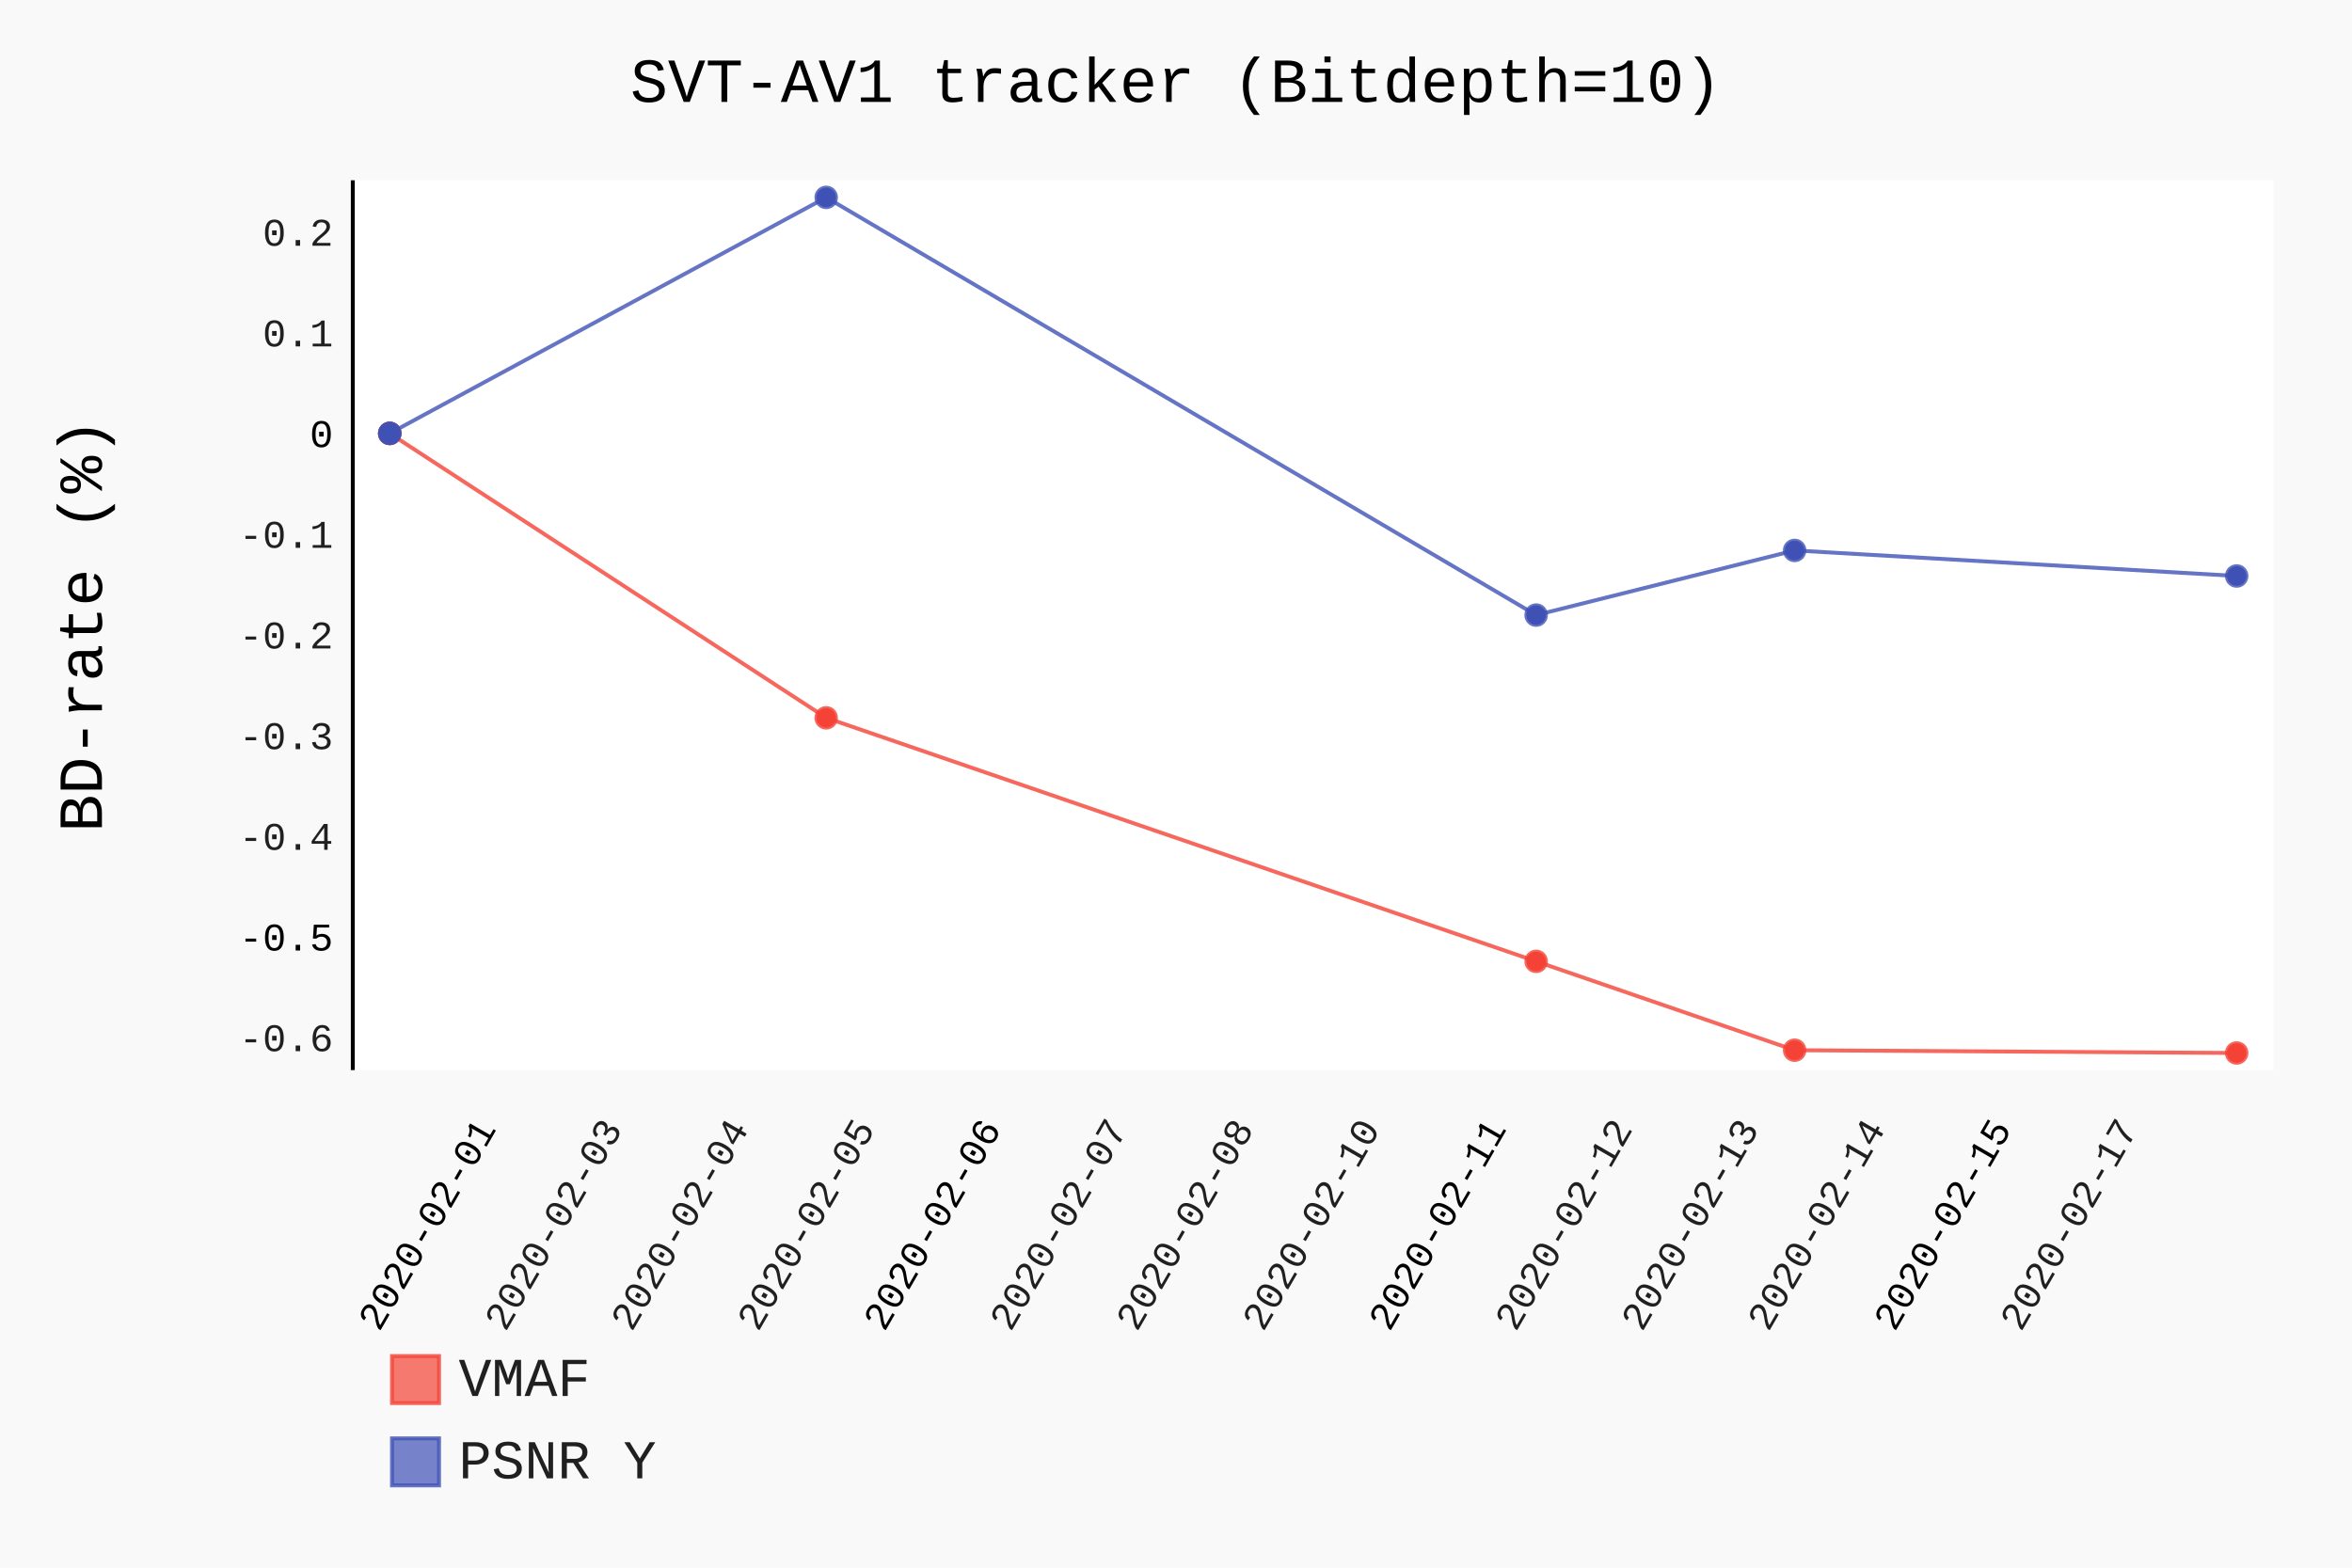
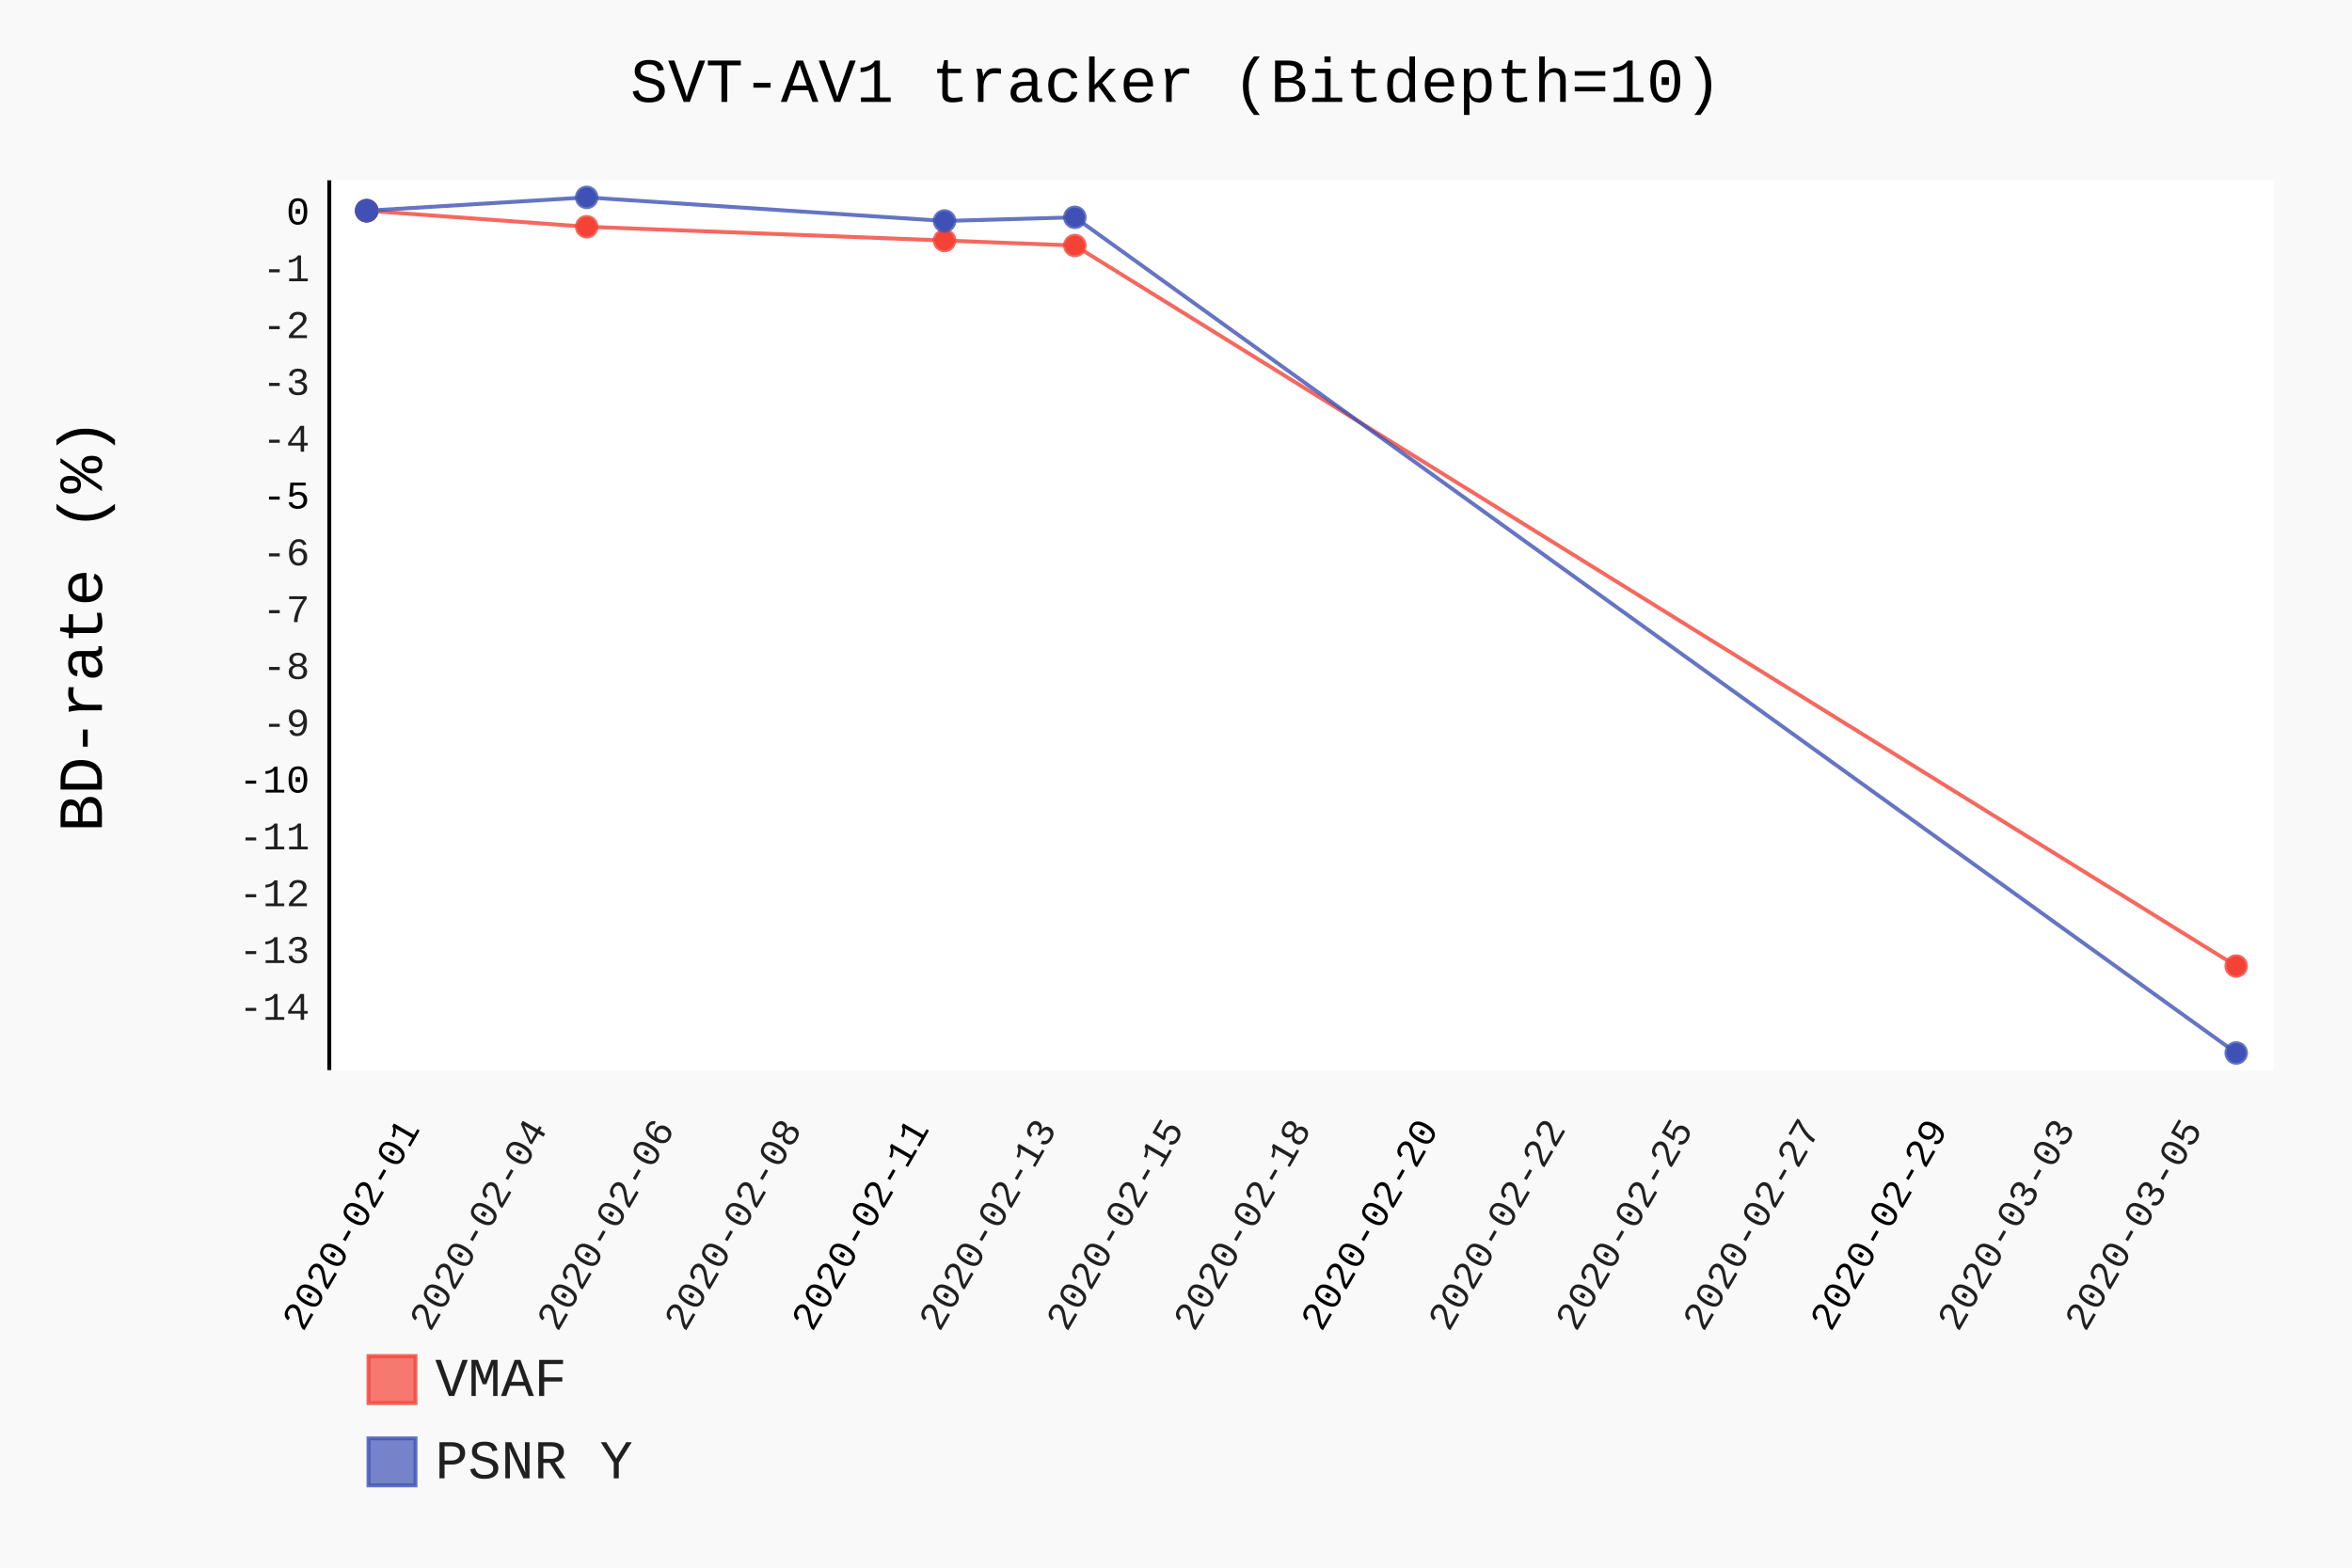
- <svg xmlns="http://www.w3.org/2000/svg" class="pygal-chart" id="chart-63c1ba88-73b0-4eb9-a142-bb1330c2b36b" viewBox="0 0 600 400">
+ <svg xmlns="http://www.w3.org/2000/svg" class="pygal-chart" id="chart-bb758fb0-3e33-465d-8c68-47b6a189a84a" viewBox="0 0 600 400">
  <defs>
-     <style type="text/css">#chart-63c1ba88-73b0-4eb9-a142-bb1330c2b36b{-webkit-user-select:none;-webkit-font-smoothing:antialiased;font-family:Consolas,"Liberation Mono",Menlo,Courier,monospace}#chart-63c1ba88-73b0-4eb9-a142-bb1330c2b36b .title{font-family:Consolas,"Liberation Mono",Menlo,Courier,monospace;font-size:16px}#chart-63c1ba88-73b0-4eb9-a142-bb1330c2b36b .legends .legend text{font-family:Consolas,"Liberation Mono",Menlo,Courier,monospace;font-size:14px}#chart-63c1ba88-73b0-4eb9-a142-bb1330c2b36b .axis text{font-family:Consolas,"Liberation Mono",Menlo,Courier,monospace;font-size:10px}#chart-63c1ba88-73b0-4eb9-a142-bb1330c2b36b .axis text.major{font-family:Consolas,"Liberation Mono",Menlo,Courier,monospace;font-size:10px}#chart-63c1ba88-73b0-4eb9-a142-bb1330c2b36b .text-overlay text.value{font-family:Consolas,"Liberation Mono",Menlo,Courier,monospace;font-size:16px}#chart-63c1ba88-73b0-4eb9-a142-bb1330c2b36b .text-overlay text.label{font-family:Consolas,"Liberation Mono",Menlo,Courier,monospace;font-size:10px}#chart-63c1ba88-73b0-4eb9-a142-bb1330c2b36b .tooltip{font-family:Consolas,"Liberation Mono",Menlo,Courier,monospace;font-size:14px}#chart-63c1ba88-73b0-4eb9-a142-bb1330c2b36b text.no_data{font-family:Consolas,"Liberation Mono",Menlo,Courier,monospace;font-size:64px}
- #chart-63c1ba88-73b0-4eb9-a142-bb1330c2b36b{background-color:rgba(249,249,249,1)}#chart-63c1ba88-73b0-4eb9-a142-bb1330c2b36b path,#chart-63c1ba88-73b0-4eb9-a142-bb1330c2b36b line,#chart-63c1ba88-73b0-4eb9-a142-bb1330c2b36b rect,#chart-63c1ba88-73b0-4eb9-a142-bb1330c2b36b circle{-webkit-transition:150ms;-moz-transition:150ms;transition:150ms}#chart-63c1ba88-73b0-4eb9-a142-bb1330c2b36b .graph &gt; .background{fill:rgba(249,249,249,1)}#chart-63c1ba88-73b0-4eb9-a142-bb1330c2b36b .plot &gt; .background{fill:rgba(255,255,255,1)}#chart-63c1ba88-73b0-4eb9-a142-bb1330c2b36b .graph{fill:rgba(0,0,0,.87)}#chart-63c1ba88-73b0-4eb9-a142-bb1330c2b36b text.no_data{fill:rgba(0,0,0,1)}#chart-63c1ba88-73b0-4eb9-a142-bb1330c2b36b .title{fill:rgba(0,0,0,1)}#chart-63c1ba88-73b0-4eb9-a142-bb1330c2b36b .legends .legend text{fill:rgba(0,0,0,.87)}#chart-63c1ba88-73b0-4eb9-a142-bb1330c2b36b .legends .legend:hover text{fill:rgba(0,0,0,1)}#chart-63c1ba88-73b0-4eb9-a142-bb1330c2b36b .axis .line{stroke:rgba(0,0,0,1)}#chart-63c1ba88-73b0-4eb9-a142-bb1330c2b36b .axis .guide.line{stroke:rgba(0,0,0,.54)}#chart-63c1ba88-73b0-4eb9-a142-bb1330c2b36b .axis .major.line{stroke:rgba(0,0,0,.87)}#chart-63c1ba88-73b0-4eb9-a142-bb1330c2b36b .axis text.major{fill:rgba(0,0,0,1)}#chart-63c1ba88-73b0-4eb9-a142-bb1330c2b36b .axis.y .guides:hover .guide.line,#chart-63c1ba88-73b0-4eb9-a142-bb1330c2b36b .line-graph .axis.x .guides:hover .guide.line,#chart-63c1ba88-73b0-4eb9-a142-bb1330c2b36b .stackedline-graph .axis.x .guides:hover .guide.line,#chart-63c1ba88-73b0-4eb9-a142-bb1330c2b36b .xy-graph .axis.x .guides:hover .guide.line{stroke:rgba(0,0,0,1)}#chart-63c1ba88-73b0-4eb9-a142-bb1330c2b36b .axis .guides:hover text{fill:rgba(0,0,0,1)}#chart-63c1ba88-73b0-4eb9-a142-bb1330c2b36b .reactive{fill-opacity:.7;stroke-opacity:.8}#chart-63c1ba88-73b0-4eb9-a142-bb1330c2b36b .ci{stroke:rgba(0,0,0,.87)}#chart-63c1ba88-73b0-4eb9-a142-bb1330c2b36b .reactive.active,#chart-63c1ba88-73b0-4eb9-a142-bb1330c2b36b .active .reactive{fill-opacity:.8;stroke-opacity:.9;stroke-width:4}#chart-63c1ba88-73b0-4eb9-a142-bb1330c2b36b .ci .reactive.active{stroke-width:1.5}#chart-63c1ba88-73b0-4eb9-a142-bb1330c2b36b .series text{fill:rgba(0,0,0,1)}#chart-63c1ba88-73b0-4eb9-a142-bb1330c2b36b .tooltip rect{fill:rgba(255,255,255,1);stroke:rgba(0,0,0,1);-webkit-transition:opacity 150ms;-moz-transition:opacity 150ms;transition:opacity 150ms}#chart-63c1ba88-73b0-4eb9-a142-bb1330c2b36b .tooltip .label{fill:rgba(0,0,0,.87)}#chart-63c1ba88-73b0-4eb9-a142-bb1330c2b36b .tooltip .label{fill:rgba(0,0,0,.87)}#chart-63c1ba88-73b0-4eb9-a142-bb1330c2b36b .tooltip .legend{font-size:.8em;fill:rgba(0,0,0,.54)}#chart-63c1ba88-73b0-4eb9-a142-bb1330c2b36b .tooltip .x_label{font-size:.6em;fill:rgba(0,0,0,1)}#chart-63c1ba88-73b0-4eb9-a142-bb1330c2b36b .tooltip .xlink{font-size:.5em;text-decoration:underline}#chart-63c1ba88-73b0-4eb9-a142-bb1330c2b36b .tooltip .value{font-size:1.5em}#chart-63c1ba88-73b0-4eb9-a142-bb1330c2b36b .bound{font-size:.5em}#chart-63c1ba88-73b0-4eb9-a142-bb1330c2b36b .max-value{font-size:.75em;fill:rgba(0,0,0,.54)}#chart-63c1ba88-73b0-4eb9-a142-bb1330c2b36b .map-element{fill:rgba(255,255,255,1);stroke:rgba(0,0,0,.54) !important}#chart-63c1ba88-73b0-4eb9-a142-bb1330c2b36b .map-element .reactive{fill-opacity:inherit;stroke-opacity:inherit}#chart-63c1ba88-73b0-4eb9-a142-bb1330c2b36b .color-0,#chart-63c1ba88-73b0-4eb9-a142-bb1330c2b36b .color-0 a:visited{stroke:#F44336;fill:#F44336}#chart-63c1ba88-73b0-4eb9-a142-bb1330c2b36b .color-1,#chart-63c1ba88-73b0-4eb9-a142-bb1330c2b36b .color-1 a:visited{stroke:#3F51B5;fill:#3F51B5}#chart-63c1ba88-73b0-4eb9-a142-bb1330c2b36b .text-overlay .color-0 text{fill:black}#chart-63c1ba88-73b0-4eb9-a142-bb1330c2b36b .text-overlay .color-1 text{fill:black}
- #chart-63c1ba88-73b0-4eb9-a142-bb1330c2b36b text.no_data{text-anchor:middle}#chart-63c1ba88-73b0-4eb9-a142-bb1330c2b36b .guide.line{fill:none}#chart-63c1ba88-73b0-4eb9-a142-bb1330c2b36b .centered{text-anchor:middle}#chart-63c1ba88-73b0-4eb9-a142-bb1330c2b36b .title{text-anchor:middle}#chart-63c1ba88-73b0-4eb9-a142-bb1330c2b36b .legends .legend text{fill-opacity:1}#chart-63c1ba88-73b0-4eb9-a142-bb1330c2b36b .axis.x text{text-anchor:middle}#chart-63c1ba88-73b0-4eb9-a142-bb1330c2b36b .axis.x:not(.web) text[transform]{text-anchor:start}#chart-63c1ba88-73b0-4eb9-a142-bb1330c2b36b .axis.x:not(.web) text[transform].backwards{text-anchor:end}#chart-63c1ba88-73b0-4eb9-a142-bb1330c2b36b .axis.y text{text-anchor:end}#chart-63c1ba88-73b0-4eb9-a142-bb1330c2b36b .axis.y text[transform].backwards{text-anchor:start}#chart-63c1ba88-73b0-4eb9-a142-bb1330c2b36b .axis.y2 text{text-anchor:start}#chart-63c1ba88-73b0-4eb9-a142-bb1330c2b36b .axis.y2 text[transform].backwards{text-anchor:end}#chart-63c1ba88-73b0-4eb9-a142-bb1330c2b36b .axis .guide.line{stroke-dasharray:4,4}#chart-63c1ba88-73b0-4eb9-a142-bb1330c2b36b .axis .major.guide.line{stroke-dasharray:6,6}#chart-63c1ba88-73b0-4eb9-a142-bb1330c2b36b .horizontal .axis.y .guide.line,#chart-63c1ba88-73b0-4eb9-a142-bb1330c2b36b .horizontal .axis.y2 .guide.line,#chart-63c1ba88-73b0-4eb9-a142-bb1330c2b36b .vertical .axis.x .guide.line{opacity:0}#chart-63c1ba88-73b0-4eb9-a142-bb1330c2b36b .horizontal .axis.always_show .guide.line,#chart-63c1ba88-73b0-4eb9-a142-bb1330c2b36b .vertical .axis.always_show .guide.line{opacity:1 !important}#chart-63c1ba88-73b0-4eb9-a142-bb1330c2b36b .axis.y .guides:hover .guide.line,#chart-63c1ba88-73b0-4eb9-a142-bb1330c2b36b .axis.y2 .guides:hover .guide.line,#chart-63c1ba88-73b0-4eb9-a142-bb1330c2b36b .axis.x .guides:hover .guide.line{opacity:1}#chart-63c1ba88-73b0-4eb9-a142-bb1330c2b36b .axis .guides:hover text{opacity:1}#chart-63c1ba88-73b0-4eb9-a142-bb1330c2b36b .nofill{fill:none}#chart-63c1ba88-73b0-4eb9-a142-bb1330c2b36b .subtle-fill{fill-opacity:.2}#chart-63c1ba88-73b0-4eb9-a142-bb1330c2b36b .dot{stroke-width:1px;fill-opacity:1}#chart-63c1ba88-73b0-4eb9-a142-bb1330c2b36b .dot.active{stroke-width:5px}#chart-63c1ba88-73b0-4eb9-a142-bb1330c2b36b .dot.negative{fill:transparent}#chart-63c1ba88-73b0-4eb9-a142-bb1330c2b36b text,#chart-63c1ba88-73b0-4eb9-a142-bb1330c2b36b tspan{stroke:none !important}#chart-63c1ba88-73b0-4eb9-a142-bb1330c2b36b .series text.active{opacity:1}#chart-63c1ba88-73b0-4eb9-a142-bb1330c2b36b .tooltip rect{fill-opacity:.95;stroke-width:.5}#chart-63c1ba88-73b0-4eb9-a142-bb1330c2b36b .tooltip text{fill-opacity:1}#chart-63c1ba88-73b0-4eb9-a142-bb1330c2b36b .showable{visibility:hidden}#chart-63c1ba88-73b0-4eb9-a142-bb1330c2b36b .showable.shown{visibility:visible}#chart-63c1ba88-73b0-4eb9-a142-bb1330c2b36b .gauge-background{fill:rgba(229,229,229,1);stroke:none}#chart-63c1ba88-73b0-4eb9-a142-bb1330c2b36b .bg-lines{stroke:rgba(249,249,249,1);stroke-width:2px}</style>
+     <style type="text/css">#chart-bb758fb0-3e33-465d-8c68-47b6a189a84a{-webkit-user-select:none;-webkit-font-smoothing:antialiased;font-family:Consolas,"Liberation Mono",Menlo,Courier,monospace}#chart-bb758fb0-3e33-465d-8c68-47b6a189a84a .title{font-family:Consolas,"Liberation Mono",Menlo,Courier,monospace;font-size:16px}#chart-bb758fb0-3e33-465d-8c68-47b6a189a84a .legends .legend text{font-family:Consolas,"Liberation Mono",Menlo,Courier,monospace;font-size:14px}#chart-bb758fb0-3e33-465d-8c68-47b6a189a84a .axis text{font-family:Consolas,"Liberation Mono",Menlo,Courier,monospace;font-size:10px}#chart-bb758fb0-3e33-465d-8c68-47b6a189a84a .axis text.major{font-family:Consolas,"Liberation Mono",Menlo,Courier,monospace;font-size:10px}#chart-bb758fb0-3e33-465d-8c68-47b6a189a84a .text-overlay text.value{font-family:Consolas,"Liberation Mono",Menlo,Courier,monospace;font-size:16px}#chart-bb758fb0-3e33-465d-8c68-47b6a189a84a .text-overlay text.label{font-family:Consolas,"Liberation Mono",Menlo,Courier,monospace;font-size:10px}#chart-bb758fb0-3e33-465d-8c68-47b6a189a84a .tooltip{font-family:Consolas,"Liberation Mono",Menlo,Courier,monospace;font-size:14px}#chart-bb758fb0-3e33-465d-8c68-47b6a189a84a text.no_data{font-family:Consolas,"Liberation Mono",Menlo,Courier,monospace;font-size:64px}
+ #chart-bb758fb0-3e33-465d-8c68-47b6a189a84a{background-color:rgba(249,249,249,1)}#chart-bb758fb0-3e33-465d-8c68-47b6a189a84a path,#chart-bb758fb0-3e33-465d-8c68-47b6a189a84a line,#chart-bb758fb0-3e33-465d-8c68-47b6a189a84a rect,#chart-bb758fb0-3e33-465d-8c68-47b6a189a84a circle{-webkit-transition:150ms;-moz-transition:150ms;transition:150ms}#chart-bb758fb0-3e33-465d-8c68-47b6a189a84a .graph &gt; .background{fill:rgba(249,249,249,1)}#chart-bb758fb0-3e33-465d-8c68-47b6a189a84a .plot &gt; .background{fill:rgba(255,255,255,1)}#chart-bb758fb0-3e33-465d-8c68-47b6a189a84a .graph{fill:rgba(0,0,0,.87)}#chart-bb758fb0-3e33-465d-8c68-47b6a189a84a text.no_data{fill:rgba(0,0,0,1)}#chart-bb758fb0-3e33-465d-8c68-47b6a189a84a .title{fill:rgba(0,0,0,1)}#chart-bb758fb0-3e33-465d-8c68-47b6a189a84a .legends .legend text{fill:rgba(0,0,0,.87)}#chart-bb758fb0-3e33-465d-8c68-47b6a189a84a .legends .legend:hover text{fill:rgba(0,0,0,1)}#chart-bb758fb0-3e33-465d-8c68-47b6a189a84a .axis .line{stroke:rgba(0,0,0,1)}#chart-bb758fb0-3e33-465d-8c68-47b6a189a84a .axis .guide.line{stroke:rgba(0,0,0,.54)}#chart-bb758fb0-3e33-465d-8c68-47b6a189a84a .axis .major.line{stroke:rgba(0,0,0,.87)}#chart-bb758fb0-3e33-465d-8c68-47b6a189a84a .axis text.major{fill:rgba(0,0,0,1)}#chart-bb758fb0-3e33-465d-8c68-47b6a189a84a .axis.y .guides:hover .guide.line,#chart-bb758fb0-3e33-465d-8c68-47b6a189a84a .line-graph .axis.x .guides:hover .guide.line,#chart-bb758fb0-3e33-465d-8c68-47b6a189a84a .stackedline-graph .axis.x .guides:hover .guide.line,#chart-bb758fb0-3e33-465d-8c68-47b6a189a84a .xy-graph .axis.x .guides:hover .guide.line{stroke:rgba(0,0,0,1)}#chart-bb758fb0-3e33-465d-8c68-47b6a189a84a .axis .guides:hover text{fill:rgba(0,0,0,1)}#chart-bb758fb0-3e33-465d-8c68-47b6a189a84a .reactive{fill-opacity:.7;stroke-opacity:.8}#chart-bb758fb0-3e33-465d-8c68-47b6a189a84a .ci{stroke:rgba(0,0,0,.87)}#chart-bb758fb0-3e33-465d-8c68-47b6a189a84a .reactive.active,#chart-bb758fb0-3e33-465d-8c68-47b6a189a84a .active .reactive{fill-opacity:.8;stroke-opacity:.9;stroke-width:4}#chart-bb758fb0-3e33-465d-8c68-47b6a189a84a .ci .reactive.active{stroke-width:1.5}#chart-bb758fb0-3e33-465d-8c68-47b6a189a84a .series text{fill:rgba(0,0,0,1)}#chart-bb758fb0-3e33-465d-8c68-47b6a189a84a .tooltip rect{fill:rgba(255,255,255,1);stroke:rgba(0,0,0,1);-webkit-transition:opacity 150ms;-moz-transition:opacity 150ms;transition:opacity 150ms}#chart-bb758fb0-3e33-465d-8c68-47b6a189a84a .tooltip .label{fill:rgba(0,0,0,.87)}#chart-bb758fb0-3e33-465d-8c68-47b6a189a84a .tooltip .label{fill:rgba(0,0,0,.87)}#chart-bb758fb0-3e33-465d-8c68-47b6a189a84a .tooltip .legend{font-size:.8em;fill:rgba(0,0,0,.54)}#chart-bb758fb0-3e33-465d-8c68-47b6a189a84a .tooltip .x_label{font-size:.6em;fill:rgba(0,0,0,1)}#chart-bb758fb0-3e33-465d-8c68-47b6a189a84a .tooltip .xlink{font-size:.5em;text-decoration:underline}#chart-bb758fb0-3e33-465d-8c68-47b6a189a84a .tooltip .value{font-size:1.5em}#chart-bb758fb0-3e33-465d-8c68-47b6a189a84a .bound{font-size:.5em}#chart-bb758fb0-3e33-465d-8c68-47b6a189a84a .max-value{font-size:.75em;fill:rgba(0,0,0,.54)}#chart-bb758fb0-3e33-465d-8c68-47b6a189a84a .map-element{fill:rgba(255,255,255,1);stroke:rgba(0,0,0,.54) !important}#chart-bb758fb0-3e33-465d-8c68-47b6a189a84a .map-element .reactive{fill-opacity:inherit;stroke-opacity:inherit}#chart-bb758fb0-3e33-465d-8c68-47b6a189a84a .color-0,#chart-bb758fb0-3e33-465d-8c68-47b6a189a84a .color-0 a:visited{stroke:#F44336;fill:#F44336}#chart-bb758fb0-3e33-465d-8c68-47b6a189a84a .color-1,#chart-bb758fb0-3e33-465d-8c68-47b6a189a84a .color-1 a:visited{stroke:#3F51B5;fill:#3F51B5}#chart-bb758fb0-3e33-465d-8c68-47b6a189a84a .text-overlay .color-0 text{fill:black}#chart-bb758fb0-3e33-465d-8c68-47b6a189a84a .text-overlay .color-1 text{fill:black}
+ #chart-bb758fb0-3e33-465d-8c68-47b6a189a84a text.no_data{text-anchor:middle}#chart-bb758fb0-3e33-465d-8c68-47b6a189a84a .guide.line{fill:none}#chart-bb758fb0-3e33-465d-8c68-47b6a189a84a .centered{text-anchor:middle}#chart-bb758fb0-3e33-465d-8c68-47b6a189a84a .title{text-anchor:middle}#chart-bb758fb0-3e33-465d-8c68-47b6a189a84a .legends .legend text{fill-opacity:1}#chart-bb758fb0-3e33-465d-8c68-47b6a189a84a .axis.x text{text-anchor:middle}#chart-bb758fb0-3e33-465d-8c68-47b6a189a84a .axis.x:not(.web) text[transform]{text-anchor:start}#chart-bb758fb0-3e33-465d-8c68-47b6a189a84a .axis.x:not(.web) text[transform].backwards{text-anchor:end}#chart-bb758fb0-3e33-465d-8c68-47b6a189a84a .axis.y text{text-anchor:end}#chart-bb758fb0-3e33-465d-8c68-47b6a189a84a .axis.y text[transform].backwards{text-anchor:start}#chart-bb758fb0-3e33-465d-8c68-47b6a189a84a .axis.y2 text{text-anchor:start}#chart-bb758fb0-3e33-465d-8c68-47b6a189a84a .axis.y2 text[transform].backwards{text-anchor:end}#chart-bb758fb0-3e33-465d-8c68-47b6a189a84a .axis .guide.line{stroke-dasharray:4,4}#chart-bb758fb0-3e33-465d-8c68-47b6a189a84a .axis .major.guide.line{stroke-dasharray:6,6}#chart-bb758fb0-3e33-465d-8c68-47b6a189a84a .horizontal .axis.y .guide.line,#chart-bb758fb0-3e33-465d-8c68-47b6a189a84a .horizontal .axis.y2 .guide.line,#chart-bb758fb0-3e33-465d-8c68-47b6a189a84a .vertical .axis.x .guide.line{opacity:0}#chart-bb758fb0-3e33-465d-8c68-47b6a189a84a .horizontal .axis.always_show .guide.line,#chart-bb758fb0-3e33-465d-8c68-47b6a189a84a .vertical .axis.always_show .guide.line{opacity:1 !important}#chart-bb758fb0-3e33-465d-8c68-47b6a189a84a .axis.y .guides:hover .guide.line,#chart-bb758fb0-3e33-465d-8c68-47b6a189a84a .axis.y2 .guides:hover .guide.line,#chart-bb758fb0-3e33-465d-8c68-47b6a189a84a .axis.x .guides:hover .guide.line{opacity:1}#chart-bb758fb0-3e33-465d-8c68-47b6a189a84a .axis .guides:hover text{opacity:1}#chart-bb758fb0-3e33-465d-8c68-47b6a189a84a .nofill{fill:none}#chart-bb758fb0-3e33-465d-8c68-47b6a189a84a .subtle-fill{fill-opacity:.2}#chart-bb758fb0-3e33-465d-8c68-47b6a189a84a .dot{stroke-width:1px;fill-opacity:1}#chart-bb758fb0-3e33-465d-8c68-47b6a189a84a .dot.active{stroke-width:5px}#chart-bb758fb0-3e33-465d-8c68-47b6a189a84a .dot.negative{fill:transparent}#chart-bb758fb0-3e33-465d-8c68-47b6a189a84a text,#chart-bb758fb0-3e33-465d-8c68-47b6a189a84a tspan{stroke:none !important}#chart-bb758fb0-3e33-465d-8c68-47b6a189a84a .series text.active{opacity:1}#chart-bb758fb0-3e33-465d-8c68-47b6a189a84a .tooltip rect{fill-opacity:.95;stroke-width:.5}#chart-bb758fb0-3e33-465d-8c68-47b6a189a84a .tooltip text{fill-opacity:1}#chart-bb758fb0-3e33-465d-8c68-47b6a189a84a .showable{visibility:hidden}#chart-bb758fb0-3e33-465d-8c68-47b6a189a84a .showable.shown{visibility:visible}#chart-bb758fb0-3e33-465d-8c68-47b6a189a84a .gauge-background{fill:rgba(229,229,229,1);stroke:none}#chart-bb758fb0-3e33-465d-8c68-47b6a189a84a .bg-lines{stroke:rgba(249,249,249,1);stroke-width:2px}</style>
  </defs>
  <g class="graph datetimeline-graph vertical">
    <rect class="background" height="400" width="600" x="0" y="0" />
-     <g class="plot" transform="translate(90, 46)">
-       <rect class="background" height="227.038" width="490.0" x="0" y="0" />
+     <g class="plot" transform="translate(84, 46)">
+       <rect class="background" height="227.038" width="496.0" x="0" y="0" />
      <g class="axis y">
        <g class="guides">
-           <text class="" x="-5" y="222.216">-0.6</text>
+           <text class="" x="-5" y="214.208">-14</text>
        </g>
        <g class="guides">
-           <text class="major" x="-5" y="196.527">-0.5</text>
+           <text class="" x="-5" y="199.712">-13</text>
        </g>
        <g class="guides">
-           <text class="" x="-5" y="170.837">-0.4</text>
+           <text class="" x="-5" y="185.216">-12</text>
        </g>
        <g class="guides">
-           <text class="" x="-5" y="145.148">-0.3</text>
+           <text class="" x="-5" y="170.72">-11</text>
        </g>
        <g class="guides">
-           <text class="" x="-5" y="119.459">-0.2</text>
+           <text class="major" x="-5" y="156.224">-10</text>
        </g>
        <g class="guides">
-           <text class="" x="-5" y="93.77">-0.1</text>
+           <text class="" x="-5" y="141.728">-9</text>
        </g>
        <g class="guides">
-           <text class="major" x="-5" y="68.081">0</text>
+           <text class="" x="-5" y="127.232">-8</text>
        </g>
        <g class="guides">
-           <text class="" x="-5" y="42.392">0.1</text>
+           <text class="" x="-5" y="112.736">-7</text>
        </g>
        <g class="guides">
-           <text class="" x="-5" y="16.703">0.2</text>
+           <text class="" x="-5" y="98.24">-6</text>
+         </g>
+         <g class="guides">
+           <text class="major" x="-5" y="83.744">-5</text>
+         </g>
+         <g class="guides">
+           <text class="" x="-5" y="69.248">-4</text>
+         </g>
+         <g class="guides">
+           <text class="" x="-5" y="54.752">-3</text>
+         </g>
+         <g class="guides">
+           <text class="" x="-5" y="40.256">-2</text>
+         </g>
+         <g class="guides">
+           <text class="" x="-5" y="25.76">-1</text>
+         </g>
+         <g class="guides">
+           <text class="major" x="-5" y="11.264">0</text>
        </g>
      </g>
      <g class="axis x">
        <path class="line" d="M0 0 v227.038" />
        <g class="guides">
-           <path class="major guide line" d="M36.742 0 v227.038" />
-           <text class="major backwards" transform="rotate(300 36.74236 242.0385)" x="36.742" y="242.038">2020-02-01</text>
+           <path class="major guide line" d="M23.31 0 v227.038" />
+           <text class="major backwards" transform="rotate(300 23.30978 242.0385)" x="23.31" y="242.038">2020-02-01</text>
        </g>
        <g class="guides">
-           <path class="guide line" d="M68.958 0 v227.038" />
-           <text class="backwards" transform="rotate(300 68.95849 242.0385)" x="68.958" y="242.038">2020-02-03</text>
+           <path class="guide line" d="M55.789 0 v227.038" />
+           <text class="backwards" transform="rotate(300 55.7893 242.0385)" x="55.789" y="242.038">2020-02-04</text>
        </g>
        <g class="guides">
-           <path class="guide line" d="M101.175 0 v227.038" />
-           <text class="backwards" transform="rotate(300 101.1746 242.0385)" x="101.175" y="242.038">2020-02-04</text>
+           <path class="guide line" d="M88.269 0 v227.038" />
+           <text class="backwards" transform="rotate(300 88.26881 242.0385)" x="88.269" y="242.038">2020-02-06</text>
        </g>
        <g class="guides">
-           <path class="guide line" d="M133.391 0 v227.038" />
-           <text class="backwards" transform="rotate(300 133.3908 242.0385)" x="133.391" y="242.038">2020-02-05</text>
+           <path class="guide line" d="M120.748 0 v227.038" />
+           <text class="backwards" transform="rotate(300 120.7483 242.0385)" x="120.748" y="242.038">2020-02-08</text>
        </g>
        <g class="guides">
-           <path class="major guide line" d="M165.607 0 v227.038" />
-           <text class="major backwards" transform="rotate(300 165.6069 242.0385)" x="165.607" y="242.038">2020-02-06</text>
+           <path class="major guide line" d="M153.228 0 v227.038" />
+           <text class="major backwards" transform="rotate(300 153.2279 242.0385)" x="153.228" y="242.038">2020-02-11</text>
        </g>
        <g class="guides">
-           <path class="guide line" d="M197.823 0 v227.038" />
-           <text class="backwards" transform="rotate(300 197.823 242.0385)" x="197.823" y="242.038">2020-02-07</text>
+           <path class="guide line" d="M185.707 0 v227.038" />
+           <text class="backwards" transform="rotate(300 185.7074 242.0385)" x="185.707" y="242.038">2020-02-13</text>
        </g>
        <g class="guides">
-           <path class="guide line" d="M230.039 0 v227.038" />
-           <text class="backwards" transform="rotate(300 230.0392 242.0385)" x="230.039" y="242.038">2020-02-08</text>
+           <path class="guide line" d="M218.187 0 v227.038" />
+           <text class="backwards" transform="rotate(300 218.1869 242.0385)" x="218.187" y="242.038">2020-02-15</text>
        </g>
        <g class="guides">
-           <path class="guide line" d="M262.255 0 v227.038" />
-           <text class="backwards" transform="rotate(300 262.2553 242.0385)" x="262.255" y="242.038">2020-02-10</text>
+           <path class="guide line" d="M250.666 0 v227.038" />
+           <text class="backwards" transform="rotate(300 250.6664 242.0385)" x="250.666" y="242.038">2020-02-18</text>
        </g>
        <g class="guides">
-           <path class="major guide line" d="M294.471 0 v227.038" />
-           <text class="major backwards" transform="rotate(300 294.4714 242.0385)" x="294.471" y="242.038">2020-02-11</text>
+           <path class="major guide line" d="M283.146 0 v227.038" />
+           <text class="major backwards" transform="rotate(300 283.1459 242.0385)" x="283.146" y="242.038">2020-02-20</text>
        </g>
        <g class="guides">
-           <path class="guide line" d="M326.688 0 v227.038" />
-           <text class="backwards" transform="rotate(300 326.6875 242.0385)" x="326.688" y="242.038">2020-02-12</text>
+           <path class="guide line" d="M315.625 0 v227.038" />
+           <text class="backwards" transform="rotate(300 315.6254 242.0385)" x="315.625" y="242.038">2020-02-22</text>
        </g>
        <g class="guides">
-           <path class="guide line" d="M358.904 0 v227.038" />
-           <text class="backwards" transform="rotate(300 358.9037 242.0385)" x="358.904" y="242.038">2020-02-13</text>
+           <path class="guide line" d="M348.105 0 v227.038" />
+           <text class="backwards" transform="rotate(300 348.105 242.0385)" x="348.105" y="242.038">2020-02-25</text>
        </g>
        <g class="guides">
-           <path class="guide line" d="M391.12 0 v227.038" />
-           <text class="backwards" transform="rotate(300 391.1198 242.0385)" x="391.12" y="242.038">2020-02-14</text>
+           <path class="guide line" d="M380.584 0 v227.038" />
+           <text class="backwards" transform="rotate(300 380.5845 242.0385)" x="380.584" y="242.038">2020-02-27</text>
        </g>
        <g class="guides">
-           <path class="major guide line" d="M423.336 0 v227.038" />
-           <text class="major backwards" transform="rotate(300 423.3359 242.0385)" x="423.336" y="242.038">2020-02-15</text>
+           <path class="major guide line" d="M413.064 0 v227.038" />
+           <text class="major backwards" transform="rotate(300 413.064 242.0385)" x="413.064" y="242.038">2020-02-29</text>
        </g>
        <g class="guides">
-           <path class="guide line" d="M455.552 0 v227.038" />
-           <text class="backwards" transform="rotate(300 455.5521 242.0385)" x="455.552" y="242.038">2020-02-17</text>
+           <path class="guide line" d="M445.544 0 v227.038" />
+           <text class="backwards" transform="rotate(300 445.5435 242.0385)" x="445.544" y="242.038">2020-03-03</text>
+         </g>
+         <g class="guides">
+           <path class="guide line" d="M478.023 0 v227.038" />
+           <text class="backwards" transform="rotate(300 478.023 242.0385)" x="478.023" y="242.038">2020-03-05</text>
        </g>
      </g>
      <g class="series serie-0 color-0">
-         <path class="line reactive nofill" d="M9.423 64.581 L9.423 64.581 120.762 137.156 301.871 199.293 367.81 221.966 480.577 222.672" />
+         <path class="line reactive nofill" d="M9.538 7.764 L9.538 7.764 65.663 11.859 156.958 15.366 190.197 16.645 486.462 200.485" />
      </g>
      <g class="series serie-1 color-1">
-         <path class="line reactive nofill" d="M9.423 64.581 L9.423 64.581 120.762 4.366 301.871 110.939 367.81 94.444 480.577 100.963" />
+         <path class="line reactive nofill" d="M9.538 7.764 L9.538 7.764 65.663 4.366 156.958 10.38 190.197 9.449 486.462 222.672" />
      </g>
    </g>
    <g class="titles">
      <text class="title plot_title" x="300.0" y="26">SVT-AV1 tracker (Bitdepth=10)</text>
      <text class="title" transform="rotate(-90 0 159.5192)" x="0" y="185.519">BD-rate (%)</text>
    </g>
-     <g class="plot overlay" transform="translate(90, 46)">
+     <g class="plot overlay" transform="translate(84, 46)">
      <g class="series serie-0 color-0">
        <g class="dots">
-           <circle class="dot reactive tooltip-trigger" cx="9.423" cy="64.581" r="2.5" />
+           <circle class="dot reactive tooltip-trigger" cx="9.538" cy="7.764" r="2.5" />
        </g>
        <g class="dots">
-           <circle class="dot reactive tooltip-trigger" cx="9.423" cy="64.581" r="2.5" />
+           <circle class="dot reactive tooltip-trigger" cx="9.538" cy="7.764" r="2.5" />
        </g>
        <g class="dots">
-           <circle class="dot reactive tooltip-trigger" cx="120.762" cy="137.156" r="2.5" />
+           <circle class="dot reactive tooltip-trigger" cx="65.663" cy="11.859" r="2.5" />
        </g>
        <g class="dots">
-           <circle class="dot reactive tooltip-trigger" cx="301.871" cy="199.293" r="2.5" />
+           <circle class="dot reactive tooltip-trigger" cx="156.958" cy="15.366" r="2.5" />
        </g>
        <g class="dots">
-           <circle class="dot reactive tooltip-trigger" cx="367.81" cy="221.966" r="2.5" />
+           <circle class="dot reactive tooltip-trigger" cx="190.197" cy="16.645" r="2.5" />
        </g>
        <g class="dots">
-           <circle class="dot reactive tooltip-trigger" cx="480.577" cy="222.672" r="2.5" />
+           <circle class="dot reactive tooltip-trigger" cx="486.462" cy="200.485" r="2.5" />
        </g>
      </g>
      <g class="series serie-1 color-1">
        <g class="dots">
-           <circle class="dot reactive tooltip-trigger" cx="9.423" cy="64.581" r="2.5" />
+           <circle class="dot reactive tooltip-trigger" cx="9.538" cy="7.764" r="2.5" />
        </g>
        <g class="dots">
-           <circle class="dot reactive tooltip-trigger" cx="9.423" cy="64.581" r="2.5" />
+           <circle class="dot reactive tooltip-trigger" cx="9.538" cy="7.764" r="2.5" />
        </g>
        <g class="dots">
-           <circle class="dot reactive tooltip-trigger" cx="120.762" cy="4.366" r="2.5" />
+           <circle class="dot reactive tooltip-trigger" cx="65.663" cy="4.366" r="2.5" />
        </g>
        <g class="dots">
-           <circle class="dot reactive tooltip-trigger" cx="301.871" cy="110.939" r="2.5" />
+           <circle class="dot reactive tooltip-trigger" cx="156.958" cy="10.38" r="2.5" />
        </g>
        <g class="dots">
-           <circle class="dot reactive tooltip-trigger" cx="367.81" cy="94.444" r="2.5" />
+           <circle class="dot reactive tooltip-trigger" cx="190.197" cy="9.449" r="2.5" />
        </g>
        <g class="dots">
-           <circle class="dot reactive tooltip-trigger" cx="480.577" cy="100.963" r="2.5" />
+           <circle class="dot reactive tooltip-trigger" cx="486.462" cy="222.672" r="2.5" />
        </g>
      </g>
    </g>
-     <g class="plot text-overlay" transform="translate(90, 46)">
+     <g class="plot text-overlay" transform="translate(84, 46)">
      <g class="series serie-0 color-0" />
      <g class="series serie-1 color-1" />
    </g>
-     <g class="plot tooltip-overlay" transform="translate(90, 46)">
+     <g class="plot tooltip-overlay" transform="translate(84, 46)">
      <g class="tooltip" style="opacity: 0" transform="translate(0 0)">
        <rect class="tooltip-box" height="0" rx="0" ry="0" width="0" />
        <g class="text" />
      </g>
    </g>
-     <g class="legends" transform="translate(100, 345)">
+     <g class="legends" transform="translate(94, 345)">
      <g class="legend reactive activate-serie" id="activate-serie-0">
        <rect class="color-0 reactive" height="12" width="12" x="0.0" y="1.0" />
        <text x="17.0" y="11.2">VMAF</text>
      </g>
      <g class="legend reactive activate-serie" id="activate-serie-1">
        <rect class="color-1 reactive" height="12" width="12" x="0.0" y="22.0" />
        <text x="17.0" y="32.2">PSNR Y</text>
      </g>
    </g>
  </g>
</svg>
